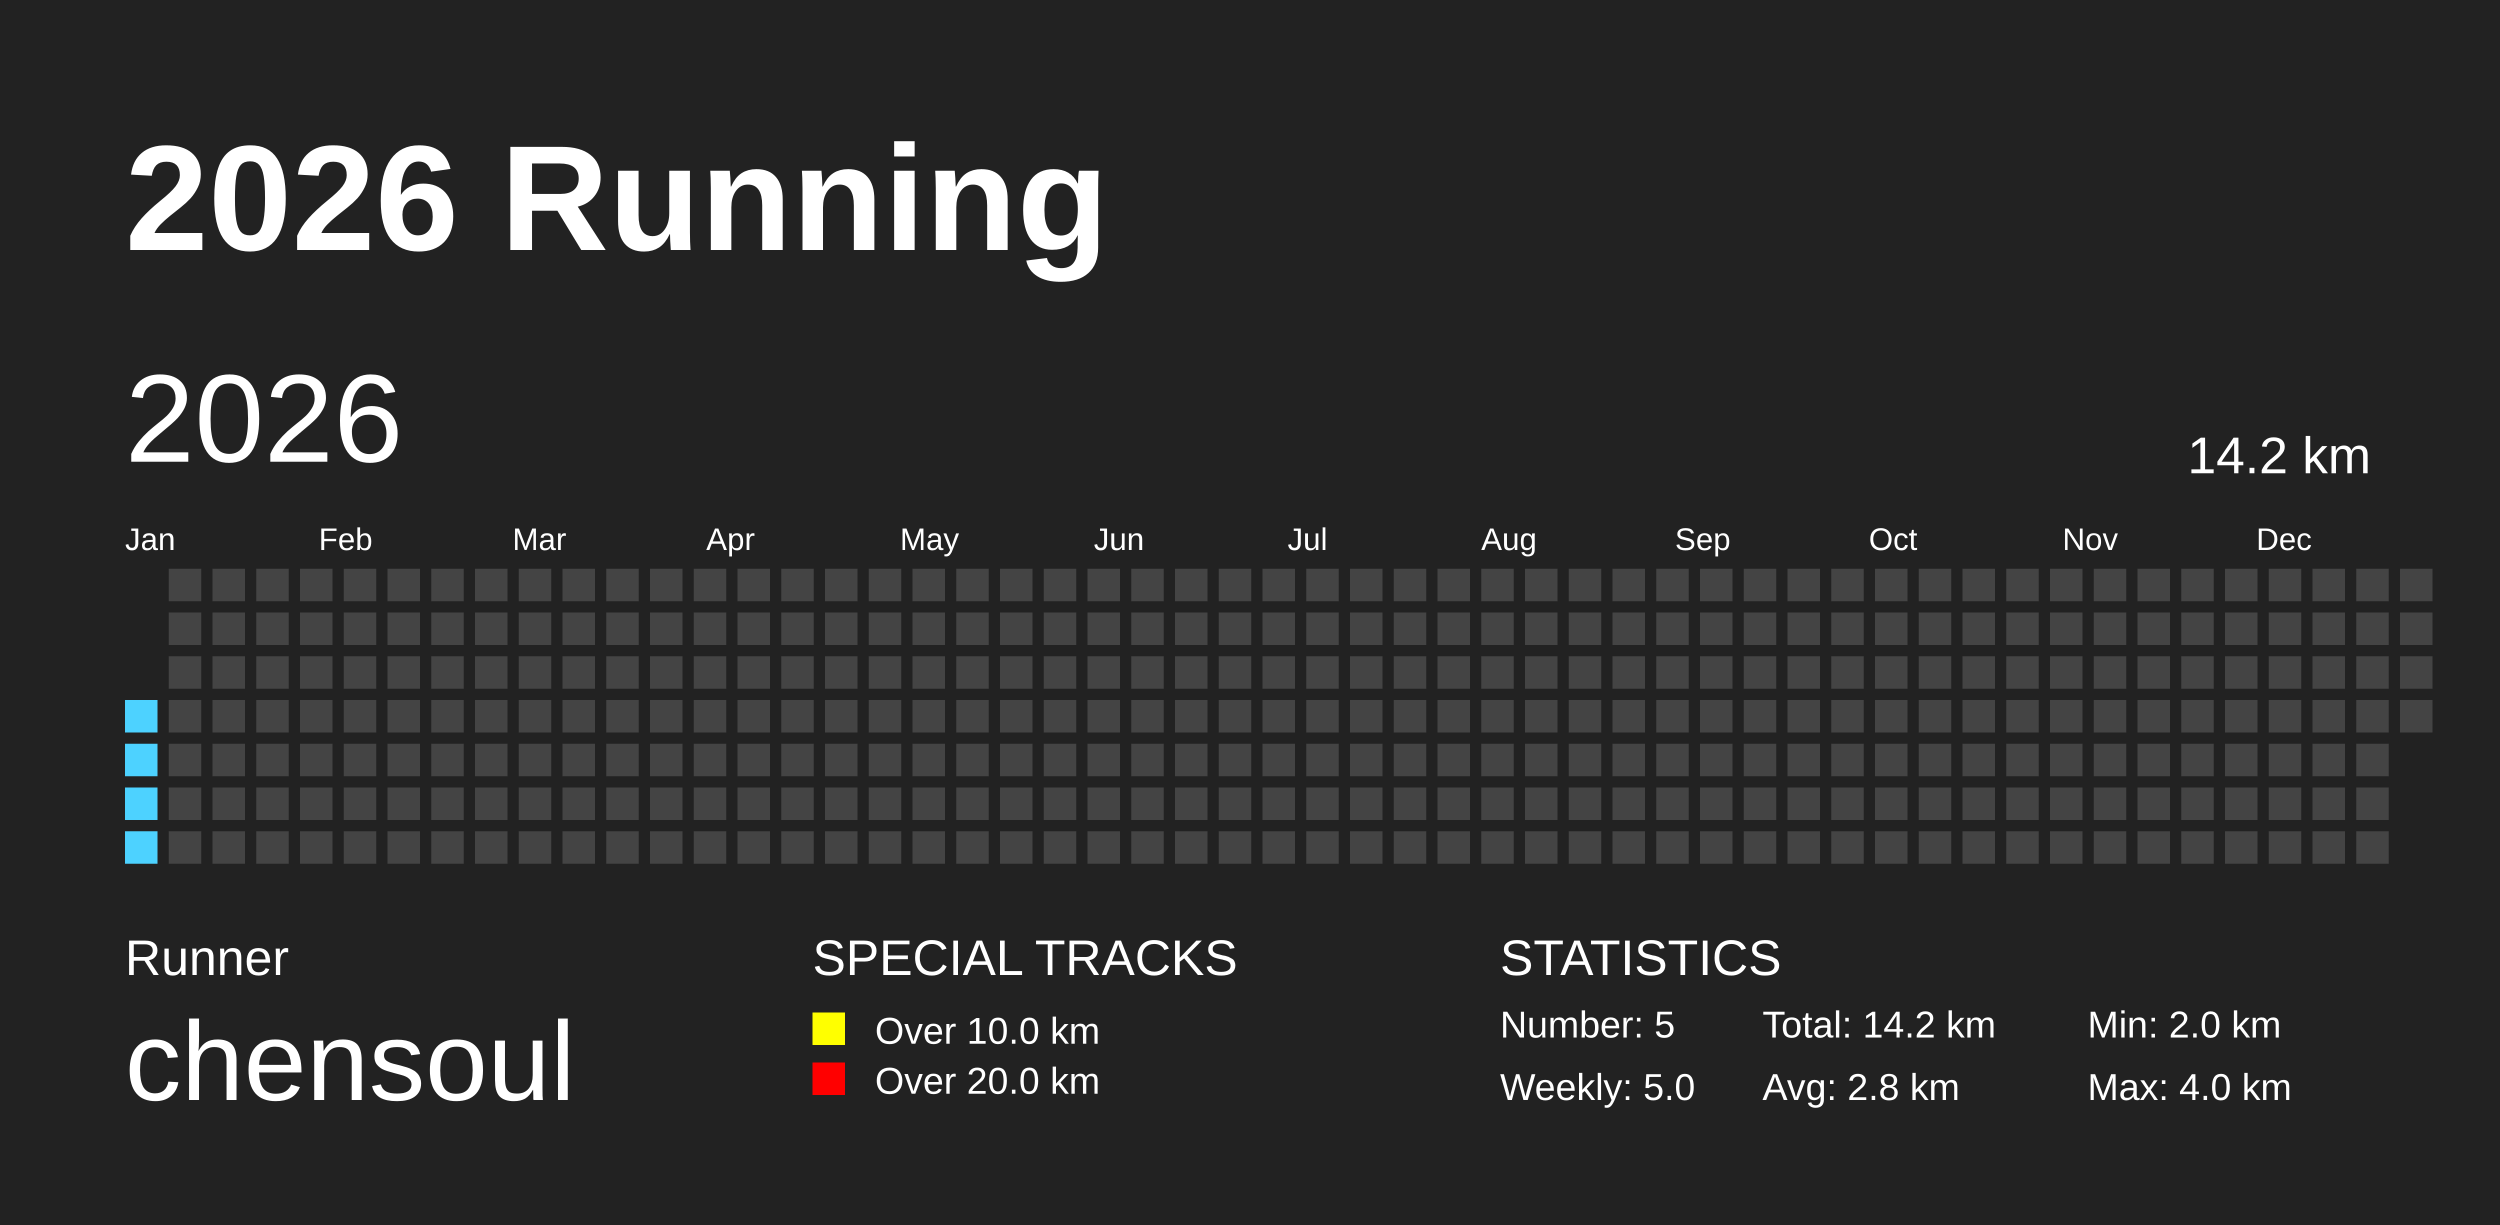
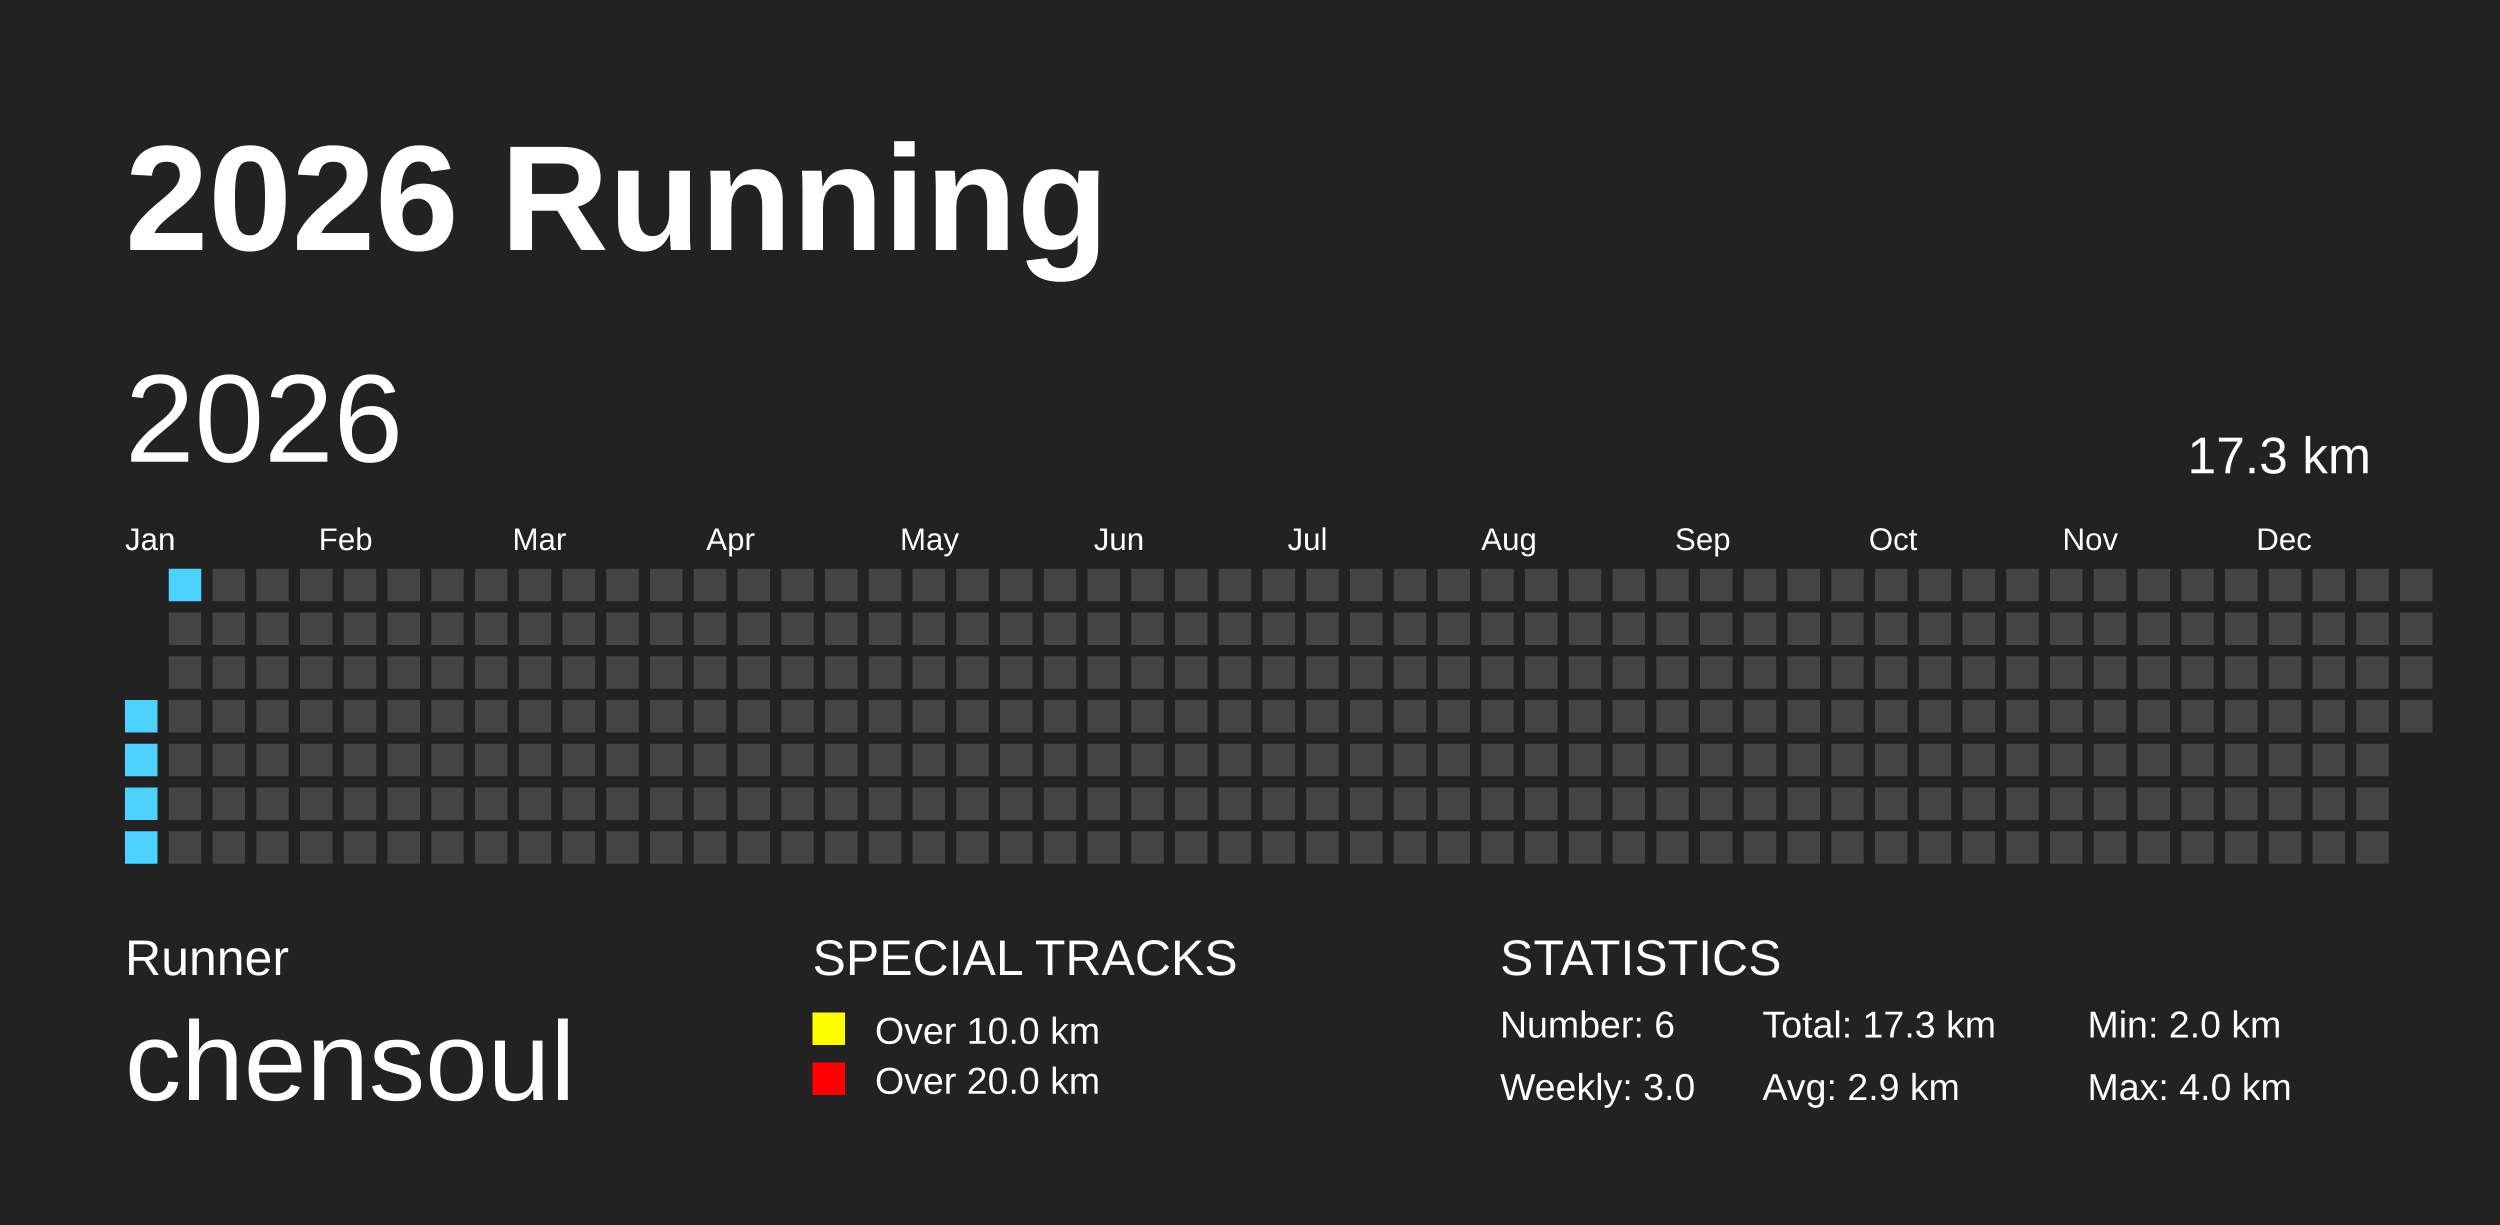
<svg xmlns="http://www.w3.org/2000/svg" baseProfile="full" height="98mm" version="1.1" viewBox="0,0,200,98" width="200mm">
  <defs />
  <rect fill="#222222" height="98" width="200" x="0" y="0" />
  <text fill="#FFFFFF" style="font-size:12px; font-family:Arial; font-weight:bold;" x="10" y="20">2026 Running</text>
  <text fill="#FFFFFF" style="font-size:4px; font-family:Arial" x="10" y="78">Runner</text>
  <text fill="#FFFFFF" style="font-size:9px; font-family:Arial" x="10" y="88">chensoul</text>
  <text fill="#FFFFFF" style="font-size:4px; font-family:Arial" x="65" y="78">SPECIAL TRACKS</text>
  <rect fill="yellow" height="2.6" width="2.6" x="65" y="81" />
  <text fill="#FFFFFF" style="font-size:3px; font-family:Arial" x="70" y="83.5">Over 10.0 km</text>
  <rect fill="red" height="2.6" width="2.6" x="65" y="85" />
  <text fill="#FFFFFF" style="font-size:3px; font-family:Arial" x="70" y="87.5">Over 20.0 km</text>
  <text fill="#FFFFFF" style="font-size:4px; font-family:Arial" x="120" y="78">STATISTICS</text>
-   <text fill="#FFFFFF" style="font-size:3px; font-family:Arial" x="120" y="83">Number: 5</text>
-   <text fill="#FFFFFF" style="font-size:3px; font-family:Arial" x="120" y="88">Weekly: 5.0</text>
-   <text fill="#FFFFFF" style="font-size:3px; font-family:Arial" x="141" y="83">Total: 14.2 km</text>
-   <text fill="#FFFFFF" style="font-size:3px; font-family:Arial" x="141" y="88">Avg: 2.8 km</text>
+   <text fill="#FFFFFF" style="font-size:3px; font-family:Arial" x="120" y="83">Number: 6</text>
+   <text fill="#FFFFFF" style="font-size:3px; font-family:Arial" x="120" y="88">Weekly: 3.0</text>
+   <text fill="#FFFFFF" style="font-size:3px; font-family:Arial" x="141" y="83">Total: 17.3 km</text>
+   <text fill="#FFFFFF" style="font-size:3px; font-family:Arial" x="141" y="88">Avg: 2.9 km</text>
  <text fill="#FFFFFF" style="font-size:3px; font-family:Arial" x="167" y="83">Min: 2.0 km</text>
  <text fill="#FFFFFF" style="font-size:3px; font-family:Arial" x="167" y="88">Max: 4.0 km</text>
  <text dominant-baseline="hanging" fill="#FFFFFF" style="font-size:10.0px; font-family:Arial;" x="10" y="30">2026</text>
-   <text dominant-baseline="hanging" fill="#FFFFFF" style="font-size:4.125px; font-family:Arial;" x="175" y="35">14.2 km</text>
+   <text dominant-baseline="hanging" fill="#FFFFFF" style="font-size:4.125px; font-family:Arial;" x="175" y="35">17.3 km</text>
  <text fill="#FFFFFF" style="font-size:2.5px; font-family:Arial" x="10.0" y="44">Jan</text>
  <text fill="#FFFFFF" style="font-size:2.5px; font-family:Arial" x="25.5" y="44">Feb</text>
  <text fill="#FFFFFF" style="font-size:2.5px; font-family:Arial" x="41.0" y="44">Mar</text>
  <text fill="#FFFFFF" style="font-size:2.5px; font-family:Arial" x="56.5" y="44">Apr</text>
  <text fill="#FFFFFF" style="font-size:2.5px; font-family:Arial" x="72.0" y="44">May</text>
  <text fill="#FFFFFF" style="font-size:2.5px; font-family:Arial" x="87.5" y="44">Jun</text>
  <text fill="#FFFFFF" style="font-size:2.5px; font-family:Arial" x="103.0" y="44">Jul</text>
  <text fill="#FFFFFF" style="font-size:2.5px; font-family:Arial" x="118.5" y="44">Aug</text>
  <text fill="#FFFFFF" style="font-size:2.5px; font-family:Arial" x="134.0" y="44">Sep</text>
  <text fill="#FFFFFF" style="font-size:2.5px; font-family:Arial" x="149.5" y="44">Oct</text>
  <text fill="#FFFFFF" style="font-size:2.5px; font-family:Arial" x="165.0" y="44">Nov</text>
  <text fill="#FFFFFF" style="font-size:2.5px; font-family:Arial" x="180.5" y="44">Dec</text>
  <rect fill="#4DD2FF" height="2.6" width="2.6" x="10.0" y="56.0" />
  <rect fill="#4DD2FF" height="2.6" width="2.6" x="10.0" y="59.5" />
  <rect fill="#4DD2FF" height="2.6" width="2.6" x="10.0" y="63.0" />
  <rect fill="#4DD2FF" height="2.6" width="2.6" x="10.0" y="66.5" />
-   <rect fill="#444444" height="2.6" width="2.6" x="13.5" y="45.5" />
+   <rect fill="#4DD2FF" height="2.6" width="2.6" x="13.5" y="45.5" />
  <rect fill="#444444" height="2.6" width="2.6" x="13.5" y="49.0" />
  <rect fill="#444444" height="2.6" width="2.6" x="13.5" y="52.5" />
  <rect fill="#444444" height="2.6" width="2.6" x="13.5" y="56.0" />
  <rect fill="#444444" height="2.6" width="2.6" x="13.5" y="59.5" />
  <rect fill="#444444" height="2.6" width="2.6" x="13.5" y="63.0" />
  <rect fill="#444444" height="2.6" width="2.6" x="13.5" y="66.5" />
  <rect fill="#444444" height="2.6" width="2.6" x="17.0" y="45.5" />
  <rect fill="#444444" height="2.6" width="2.6" x="17.0" y="49.0" />
  <rect fill="#444444" height="2.6" width="2.6" x="17.0" y="52.5" />
  <rect fill="#444444" height="2.6" width="2.6" x="17.0" y="56.0" />
  <rect fill="#444444" height="2.6" width="2.6" x="17.0" y="59.5" />
  <rect fill="#444444" height="2.6" width="2.6" x="17.0" y="63.0" />
  <rect fill="#444444" height="2.6" width="2.6" x="17.0" y="66.5" />
  <rect fill="#444444" height="2.6" width="2.6" x="20.5" y="45.5" />
  <rect fill="#444444" height="2.6" width="2.6" x="20.5" y="49.0" />
  <rect fill="#444444" height="2.6" width="2.6" x="20.5" y="52.5" />
  <rect fill="#444444" height="2.6" width="2.6" x="20.5" y="56.0" />
  <rect fill="#444444" height="2.6" width="2.6" x="20.5" y="59.5" />
  <rect fill="#444444" height="2.6" width="2.6" x="20.5" y="63.0" />
  <rect fill="#444444" height="2.6" width="2.6" x="20.5" y="66.5" />
  <rect fill="#444444" height="2.6" width="2.6" x="24.0" y="45.5" />
  <rect fill="#444444" height="2.6" width="2.6" x="24.0" y="49.0" />
  <rect fill="#444444" height="2.6" width="2.6" x="24.0" y="52.5" />
  <rect fill="#444444" height="2.6" width="2.6" x="24.0" y="56.0" />
  <rect fill="#444444" height="2.6" width="2.6" x="24.0" y="59.5" />
  <rect fill="#444444" height="2.6" width="2.6" x="24.0" y="63.0" />
  <rect fill="#444444" height="2.6" width="2.6" x="24.0" y="66.5" />
  <rect fill="#444444" height="2.6" width="2.6" x="27.5" y="45.5" />
  <rect fill="#444444" height="2.6" width="2.6" x="27.5" y="49.0" />
  <rect fill="#444444" height="2.6" width="2.6" x="27.5" y="52.5" />
  <rect fill="#444444" height="2.6" width="2.6" x="27.5" y="56.0" />
  <rect fill="#444444" height="2.6" width="2.6" x="27.5" y="59.5" />
  <rect fill="#444444" height="2.6" width="2.6" x="27.5" y="63.0" />
  <rect fill="#444444" height="2.6" width="2.6" x="27.5" y="66.5" />
  <rect fill="#444444" height="2.6" width="2.6" x="31.0" y="45.5" />
  <rect fill="#444444" height="2.6" width="2.6" x="31.0" y="49.0" />
  <rect fill="#444444" height="2.6" width="2.6" x="31.0" y="52.5" />
  <rect fill="#444444" height="2.6" width="2.6" x="31.0" y="56.0" />
  <rect fill="#444444" height="2.6" width="2.6" x="31.0" y="59.5" />
  <rect fill="#444444" height="2.6" width="2.6" x="31.0" y="63.0" />
  <rect fill="#444444" height="2.6" width="2.6" x="31.0" y="66.5" />
  <rect fill="#444444" height="2.6" width="2.6" x="34.5" y="45.5" />
  <rect fill="#444444" height="2.6" width="2.6" x="34.5" y="49.0" />
  <rect fill="#444444" height="2.6" width="2.6" x="34.5" y="52.5" />
  <rect fill="#444444" height="2.6" width="2.6" x="34.5" y="56.0" />
  <rect fill="#444444" height="2.6" width="2.6" x="34.5" y="59.5" />
  <rect fill="#444444" height="2.6" width="2.6" x="34.5" y="63.0" />
  <rect fill="#444444" height="2.6" width="2.6" x="34.5" y="66.5" />
  <rect fill="#444444" height="2.6" width="2.6" x="38.0" y="45.5" />
  <rect fill="#444444" height="2.6" width="2.6" x="38.0" y="49.0" />
  <rect fill="#444444" height="2.6" width="2.6" x="38.0" y="52.5" />
  <rect fill="#444444" height="2.6" width="2.6" x="38.0" y="56.0" />
  <rect fill="#444444" height="2.6" width="2.6" x="38.0" y="59.5" />
  <rect fill="#444444" height="2.6" width="2.6" x="38.0" y="63.0" />
  <rect fill="#444444" height="2.6" width="2.6" x="38.0" y="66.5" />
  <rect fill="#444444" height="2.6" width="2.6" x="41.5" y="45.5" />
  <rect fill="#444444" height="2.6" width="2.6" x="41.5" y="49.0" />
  <rect fill="#444444" height="2.6" width="2.6" x="41.5" y="52.5" />
  <rect fill="#444444" height="2.6" width="2.6" x="41.5" y="56.0" />
  <rect fill="#444444" height="2.6" width="2.6" x="41.5" y="59.5" />
  <rect fill="#444444" height="2.6" width="2.6" x="41.5" y="63.0" />
  <rect fill="#444444" height="2.6" width="2.6" x="41.5" y="66.5" />
  <rect fill="#444444" height="2.6" width="2.6" x="45.0" y="45.5" />
  <rect fill="#444444" height="2.6" width="2.6" x="45.0" y="49.0" />
  <rect fill="#444444" height="2.6" width="2.6" x="45.0" y="52.5" />
  <rect fill="#444444" height="2.6" width="2.6" x="45.0" y="56.0" />
  <rect fill="#444444" height="2.6" width="2.6" x="45.0" y="59.5" />
  <rect fill="#444444" height="2.6" width="2.6" x="45.0" y="63.0" />
  <rect fill="#444444" height="2.6" width="2.6" x="45.0" y="66.5" />
  <rect fill="#444444" height="2.6" width="2.6" x="48.5" y="45.5" />
  <rect fill="#444444" height="2.6" width="2.6" x="48.5" y="49.0" />
  <rect fill="#444444" height="2.6" width="2.6" x="48.5" y="52.5" />
  <rect fill="#444444" height="2.6" width="2.6" x="48.5" y="56.0" />
  <rect fill="#444444" height="2.6" width="2.6" x="48.5" y="59.5" />
  <rect fill="#444444" height="2.6" width="2.6" x="48.5" y="63.0" />
  <rect fill="#444444" height="2.6" width="2.6" x="48.5" y="66.5" />
  <rect fill="#444444" height="2.6" width="2.6" x="52.0" y="45.5" />
  <rect fill="#444444" height="2.6" width="2.6" x="52.0" y="49.0" />
  <rect fill="#444444" height="2.6" width="2.6" x="52.0" y="52.5" />
  <rect fill="#444444" height="2.6" width="2.6" x="52.0" y="56.0" />
  <rect fill="#444444" height="2.6" width="2.6" x="52.0" y="59.5" />
  <rect fill="#444444" height="2.6" width="2.6" x="52.0" y="63.0" />
  <rect fill="#444444" height="2.6" width="2.6" x="52.0" y="66.5" />
  <rect fill="#444444" height="2.6" width="2.6" x="55.5" y="45.5" />
  <rect fill="#444444" height="2.6" width="2.6" x="55.5" y="49.0" />
  <rect fill="#444444" height="2.6" width="2.6" x="55.5" y="52.5" />
  <rect fill="#444444" height="2.6" width="2.6" x="55.5" y="56.0" />
  <rect fill="#444444" height="2.6" width="2.6" x="55.5" y="59.5" />
  <rect fill="#444444" height="2.6" width="2.6" x="55.5" y="63.0" />
  <rect fill="#444444" height="2.6" width="2.6" x="55.5" y="66.5" />
  <rect fill="#444444" height="2.6" width="2.6" x="59.0" y="45.5" />
  <rect fill="#444444" height="2.6" width="2.6" x="59.0" y="49.0" />
  <rect fill="#444444" height="2.6" width="2.6" x="59.0" y="52.5" />
  <rect fill="#444444" height="2.6" width="2.6" x="59.0" y="56.0" />
  <rect fill="#444444" height="2.6" width="2.6" x="59.0" y="59.5" />
  <rect fill="#444444" height="2.6" width="2.6" x="59.0" y="63.0" />
  <rect fill="#444444" height="2.6" width="2.6" x="59.0" y="66.5" />
  <rect fill="#444444" height="2.6" width="2.6" x="62.5" y="45.5" />
  <rect fill="#444444" height="2.6" width="2.6" x="62.5" y="49.0" />
  <rect fill="#444444" height="2.6" width="2.6" x="62.5" y="52.5" />
  <rect fill="#444444" height="2.6" width="2.6" x="62.5" y="56.0" />
  <rect fill="#444444" height="2.6" width="2.6" x="62.5" y="59.5" />
  <rect fill="#444444" height="2.6" width="2.6" x="62.5" y="63.0" />
  <rect fill="#444444" height="2.6" width="2.6" x="62.5" y="66.5" />
  <rect fill="#444444" height="2.6" width="2.6" x="66.0" y="45.5" />
  <rect fill="#444444" height="2.6" width="2.6" x="66.0" y="49.0" />
  <rect fill="#444444" height="2.6" width="2.6" x="66.0" y="52.5" />
  <rect fill="#444444" height="2.6" width="2.6" x="66.0" y="56.0" />
  <rect fill="#444444" height="2.6" width="2.6" x="66.0" y="59.5" />
  <rect fill="#444444" height="2.6" width="2.6" x="66.0" y="63.0" />
  <rect fill="#444444" height="2.6" width="2.6" x="66.0" y="66.5" />
  <rect fill="#444444" height="2.6" width="2.6" x="69.5" y="45.5" />
  <rect fill="#444444" height="2.6" width="2.6" x="69.5" y="49.0" />
  <rect fill="#444444" height="2.6" width="2.6" x="69.5" y="52.5" />
  <rect fill="#444444" height="2.6" width="2.6" x="69.5" y="56.0" />
  <rect fill="#444444" height="2.6" width="2.6" x="69.5" y="59.5" />
  <rect fill="#444444" height="2.6" width="2.6" x="69.5" y="63.0" />
  <rect fill="#444444" height="2.6" width="2.6" x="69.5" y="66.5" />
  <rect fill="#444444" height="2.6" width="2.6" x="73.0" y="45.5" />
  <rect fill="#444444" height="2.6" width="2.6" x="73.0" y="49.0" />
  <rect fill="#444444" height="2.6" width="2.6" x="73.0" y="52.5" />
  <rect fill="#444444" height="2.6" width="2.6" x="73.0" y="56.0" />
  <rect fill="#444444" height="2.6" width="2.6" x="73.0" y="59.5" />
  <rect fill="#444444" height="2.6" width="2.6" x="73.0" y="63.0" />
  <rect fill="#444444" height="2.6" width="2.6" x="73.0" y="66.5" />
  <rect fill="#444444" height="2.6" width="2.6" x="76.5" y="45.5" />
  <rect fill="#444444" height="2.6" width="2.6" x="76.5" y="49.0" />
  <rect fill="#444444" height="2.6" width="2.6" x="76.5" y="52.5" />
  <rect fill="#444444" height="2.6" width="2.6" x="76.5" y="56.0" />
  <rect fill="#444444" height="2.6" width="2.6" x="76.5" y="59.5" />
  <rect fill="#444444" height="2.6" width="2.6" x="76.5" y="63.0" />
  <rect fill="#444444" height="2.6" width="2.6" x="76.5" y="66.5" />
  <rect fill="#444444" height="2.6" width="2.6" x="80.0" y="45.5" />
  <rect fill="#444444" height="2.6" width="2.6" x="80.0" y="49.0" />
  <rect fill="#444444" height="2.6" width="2.6" x="80.0" y="52.5" />
  <rect fill="#444444" height="2.6" width="2.6" x="80.0" y="56.0" />
  <rect fill="#444444" height="2.6" width="2.6" x="80.0" y="59.5" />
  <rect fill="#444444" height="2.6" width="2.6" x="80.0" y="63.0" />
  <rect fill="#444444" height="2.6" width="2.6" x="80.0" y="66.5" />
  <rect fill="#444444" height="2.6" width="2.6" x="83.5" y="45.5" />
  <rect fill="#444444" height="2.6" width="2.6" x="83.5" y="49.0" />
  <rect fill="#444444" height="2.6" width="2.6" x="83.5" y="52.5" />
  <rect fill="#444444" height="2.6" width="2.6" x="83.5" y="56.0" />
  <rect fill="#444444" height="2.6" width="2.6" x="83.5" y="59.5" />
  <rect fill="#444444" height="2.6" width="2.6" x="83.5" y="63.0" />
  <rect fill="#444444" height="2.6" width="2.6" x="83.5" y="66.5" />
  <rect fill="#444444" height="2.6" width="2.6" x="87.0" y="45.5" />
  <rect fill="#444444" height="2.6" width="2.6" x="87.0" y="49.0" />
  <rect fill="#444444" height="2.6" width="2.6" x="87.0" y="52.5" />
  <rect fill="#444444" height="2.6" width="2.6" x="87.0" y="56.0" />
  <rect fill="#444444" height="2.6" width="2.6" x="87.0" y="59.5" />
  <rect fill="#444444" height="2.6" width="2.6" x="87.0" y="63.0" />
  <rect fill="#444444" height="2.6" width="2.6" x="87.0" y="66.5" />
  <rect fill="#444444" height="2.6" width="2.6" x="90.5" y="45.5" />
  <rect fill="#444444" height="2.6" width="2.6" x="90.5" y="49.0" />
  <rect fill="#444444" height="2.6" width="2.6" x="90.5" y="52.5" />
  <rect fill="#444444" height="2.6" width="2.6" x="90.5" y="56.0" />
  <rect fill="#444444" height="2.6" width="2.6" x="90.5" y="59.5" />
  <rect fill="#444444" height="2.6" width="2.6" x="90.5" y="63.0" />
  <rect fill="#444444" height="2.6" width="2.6" x="90.5" y="66.5" />
  <rect fill="#444444" height="2.6" width="2.6" x="94.0" y="45.5" />
  <rect fill="#444444" height="2.6" width="2.6" x="94.0" y="49.0" />
  <rect fill="#444444" height="2.6" width="2.6" x="94.0" y="52.5" />
  <rect fill="#444444" height="2.6" width="2.6" x="94.0" y="56.0" />
  <rect fill="#444444" height="2.6" width="2.6" x="94.0" y="59.5" />
  <rect fill="#444444" height="2.6" width="2.6" x="94.0" y="63.0" />
  <rect fill="#444444" height="2.6" width="2.6" x="94.0" y="66.5" />
  <rect fill="#444444" height="2.6" width="2.6" x="97.5" y="45.5" />
  <rect fill="#444444" height="2.6" width="2.6" x="97.5" y="49.0" />
  <rect fill="#444444" height="2.6" width="2.6" x="97.5" y="52.5" />
  <rect fill="#444444" height="2.6" width="2.6" x="97.5" y="56.0" />
  <rect fill="#444444" height="2.6" width="2.6" x="97.5" y="59.5" />
  <rect fill="#444444" height="2.6" width="2.6" x="97.5" y="63.0" />
  <rect fill="#444444" height="2.6" width="2.6" x="97.5" y="66.5" />
  <rect fill="#444444" height="2.6" width="2.6" x="101.0" y="45.5" />
  <rect fill="#444444" height="2.6" width="2.6" x="101.0" y="49.0" />
  <rect fill="#444444" height="2.6" width="2.6" x="101.0" y="52.5" />
  <rect fill="#444444" height="2.6" width="2.6" x="101.0" y="56.0" />
  <rect fill="#444444" height="2.6" width="2.6" x="101.0" y="59.5" />
  <rect fill="#444444" height="2.6" width="2.6" x="101.0" y="63.0" />
  <rect fill="#444444" height="2.6" width="2.6" x="101.0" y="66.5" />
  <rect fill="#444444" height="2.6" width="2.6" x="104.5" y="45.5" />
  <rect fill="#444444" height="2.6" width="2.6" x="104.5" y="49.0" />
  <rect fill="#444444" height="2.6" width="2.6" x="104.5" y="52.5" />
  <rect fill="#444444" height="2.6" width="2.6" x="104.5" y="56.0" />
  <rect fill="#444444" height="2.6" width="2.6" x="104.5" y="59.5" />
  <rect fill="#444444" height="2.6" width="2.6" x="104.5" y="63.0" />
  <rect fill="#444444" height="2.6" width="2.6" x="104.5" y="66.5" />
  <rect fill="#444444" height="2.6" width="2.6" x="108.0" y="45.5" />
  <rect fill="#444444" height="2.6" width="2.6" x="108.0" y="49.0" />
  <rect fill="#444444" height="2.6" width="2.6" x="108.0" y="52.5" />
  <rect fill="#444444" height="2.6" width="2.6" x="108.0" y="56.0" />
  <rect fill="#444444" height="2.6" width="2.6" x="108.0" y="59.5" />
  <rect fill="#444444" height="2.6" width="2.6" x="108.0" y="63.0" />
  <rect fill="#444444" height="2.6" width="2.6" x="108.0" y="66.5" />
  <rect fill="#444444" height="2.6" width="2.6" x="111.5" y="45.5" />
  <rect fill="#444444" height="2.6" width="2.6" x="111.5" y="49.0" />
  <rect fill="#444444" height="2.6" width="2.6" x="111.5" y="52.5" />
  <rect fill="#444444" height="2.6" width="2.6" x="111.5" y="56.0" />
  <rect fill="#444444" height="2.6" width="2.6" x="111.5" y="59.5" />
  <rect fill="#444444" height="2.6" width="2.6" x="111.5" y="63.0" />
  <rect fill="#444444" height="2.6" width="2.6" x="111.5" y="66.5" />
  <rect fill="#444444" height="2.6" width="2.6" x="115.0" y="45.5" />
  <rect fill="#444444" height="2.6" width="2.6" x="115.0" y="49.0" />
  <rect fill="#444444" height="2.6" width="2.6" x="115.0" y="52.5" />
  <rect fill="#444444" height="2.6" width="2.6" x="115.0" y="56.0" />
  <rect fill="#444444" height="2.6" width="2.6" x="115.0" y="59.5" />
  <rect fill="#444444" height="2.6" width="2.6" x="115.0" y="63.0" />
  <rect fill="#444444" height="2.6" width="2.6" x="115.0" y="66.5" />
  <rect fill="#444444" height="2.6" width="2.6" x="118.5" y="45.5" />
  <rect fill="#444444" height="2.6" width="2.6" x="118.5" y="49.0" />
  <rect fill="#444444" height="2.6" width="2.6" x="118.5" y="52.5" />
  <rect fill="#444444" height="2.6" width="2.6" x="118.5" y="56.0" />
  <rect fill="#444444" height="2.6" width="2.6" x="118.5" y="59.5" />
  <rect fill="#444444" height="2.6" width="2.6" x="118.5" y="63.0" />
  <rect fill="#444444" height="2.6" width="2.6" x="118.5" y="66.5" />
  <rect fill="#444444" height="2.6" width="2.6" x="122.0" y="45.5" />
  <rect fill="#444444" height="2.6" width="2.6" x="122.0" y="49.0" />
  <rect fill="#444444" height="2.6" width="2.6" x="122.0" y="52.5" />
  <rect fill="#444444" height="2.6" width="2.6" x="122.0" y="56.0" />
  <rect fill="#444444" height="2.6" width="2.6" x="122.0" y="59.5" />
  <rect fill="#444444" height="2.6" width="2.6" x="122.0" y="63.0" />
  <rect fill="#444444" height="2.6" width="2.6" x="122.0" y="66.5" />
  <rect fill="#444444" height="2.6" width="2.6" x="125.5" y="45.5" />
  <rect fill="#444444" height="2.6" width="2.6" x="125.5" y="49.0" />
  <rect fill="#444444" height="2.6" width="2.6" x="125.5" y="52.5" />
  <rect fill="#444444" height="2.6" width="2.6" x="125.5" y="56.0" />
  <rect fill="#444444" height="2.6" width="2.6" x="125.5" y="59.5" />
  <rect fill="#444444" height="2.6" width="2.6" x="125.5" y="63.0" />
  <rect fill="#444444" height="2.6" width="2.6" x="125.5" y="66.5" />
  <rect fill="#444444" height="2.6" width="2.6" x="129.0" y="45.5" />
  <rect fill="#444444" height="2.6" width="2.6" x="129.0" y="49.0" />
  <rect fill="#444444" height="2.6" width="2.6" x="129.0" y="52.5" />
  <rect fill="#444444" height="2.6" width="2.6" x="129.0" y="56.0" />
  <rect fill="#444444" height="2.6" width="2.6" x="129.0" y="59.5" />
  <rect fill="#444444" height="2.6" width="2.6" x="129.0" y="63.0" />
  <rect fill="#444444" height="2.6" width="2.6" x="129.0" y="66.5" />
  <rect fill="#444444" height="2.6" width="2.6" x="132.5" y="45.5" />
  <rect fill="#444444" height="2.6" width="2.6" x="132.5" y="49.0" />
  <rect fill="#444444" height="2.6" width="2.6" x="132.5" y="52.5" />
  <rect fill="#444444" height="2.6" width="2.6" x="132.5" y="56.0" />
  <rect fill="#444444" height="2.6" width="2.6" x="132.5" y="59.5" />
  <rect fill="#444444" height="2.6" width="2.6" x="132.5" y="63.0" />
  <rect fill="#444444" height="2.6" width="2.6" x="132.5" y="66.5" />
  <rect fill="#444444" height="2.6" width="2.6" x="136.0" y="45.5" />
  <rect fill="#444444" height="2.6" width="2.6" x="136.0" y="49.0" />
  <rect fill="#444444" height="2.6" width="2.6" x="136.0" y="52.5" />
  <rect fill="#444444" height="2.6" width="2.6" x="136.0" y="56.0" />
  <rect fill="#444444" height="2.6" width="2.6" x="136.0" y="59.5" />
  <rect fill="#444444" height="2.6" width="2.6" x="136.0" y="63.0" />
  <rect fill="#444444" height="2.6" width="2.6" x="136.0" y="66.5" />
  <rect fill="#444444" height="2.6" width="2.6" x="139.5" y="45.5" />
  <rect fill="#444444" height="2.6" width="2.6" x="139.5" y="49.0" />
  <rect fill="#444444" height="2.6" width="2.6" x="139.5" y="52.5" />
  <rect fill="#444444" height="2.6" width="2.6" x="139.5" y="56.0" />
  <rect fill="#444444" height="2.6" width="2.6" x="139.5" y="59.5" />
  <rect fill="#444444" height="2.6" width="2.6" x="139.5" y="63.0" />
  <rect fill="#444444" height="2.6" width="2.6" x="139.5" y="66.5" />
  <rect fill="#444444" height="2.6" width="2.6" x="143.0" y="45.5" />
  <rect fill="#444444" height="2.6" width="2.6" x="143.0" y="49.0" />
  <rect fill="#444444" height="2.6" width="2.6" x="143.0" y="52.5" />
  <rect fill="#444444" height="2.6" width="2.6" x="143.0" y="56.0" />
  <rect fill="#444444" height="2.6" width="2.6" x="143.0" y="59.5" />
  <rect fill="#444444" height="2.6" width="2.6" x="143.0" y="63.0" />
  <rect fill="#444444" height="2.6" width="2.6" x="143.0" y="66.5" />
  <rect fill="#444444" height="2.6" width="2.6" x="146.5" y="45.5" />
  <rect fill="#444444" height="2.6" width="2.6" x="146.5" y="49.0" />
  <rect fill="#444444" height="2.6" width="2.6" x="146.5" y="52.5" />
  <rect fill="#444444" height="2.6" width="2.6" x="146.5" y="56.0" />
  <rect fill="#444444" height="2.6" width="2.6" x="146.5" y="59.5" />
  <rect fill="#444444" height="2.6" width="2.6" x="146.5" y="63.0" />
  <rect fill="#444444" height="2.6" width="2.6" x="146.5" y="66.5" />
  <rect fill="#444444" height="2.6" width="2.6" x="150.0" y="45.5" />
  <rect fill="#444444" height="2.6" width="2.6" x="150.0" y="49.0" />
  <rect fill="#444444" height="2.6" width="2.6" x="150.0" y="52.5" />
  <rect fill="#444444" height="2.6" width="2.6" x="150.0" y="56.0" />
  <rect fill="#444444" height="2.6" width="2.6" x="150.0" y="59.5" />
  <rect fill="#444444" height="2.6" width="2.6" x="150.0" y="63.0" />
  <rect fill="#444444" height="2.6" width="2.6" x="150.0" y="66.5" />
  <rect fill="#444444" height="2.6" width="2.6" x="153.5" y="45.5" />
  <rect fill="#444444" height="2.6" width="2.6" x="153.5" y="49.0" />
  <rect fill="#444444" height="2.6" width="2.6" x="153.5" y="52.5" />
  <rect fill="#444444" height="2.6" width="2.6" x="153.5" y="56.0" />
  <rect fill="#444444" height="2.6" width="2.6" x="153.5" y="59.5" />
  <rect fill="#444444" height="2.6" width="2.6" x="153.5" y="63.0" />
  <rect fill="#444444" height="2.6" width="2.6" x="153.5" y="66.5" />
  <rect fill="#444444" height="2.6" width="2.6" x="157.0" y="45.5" />
  <rect fill="#444444" height="2.6" width="2.6" x="157.0" y="49.0" />
  <rect fill="#444444" height="2.6" width="2.6" x="157.0" y="52.5" />
  <rect fill="#444444" height="2.6" width="2.6" x="157.0" y="56.0" />
  <rect fill="#444444" height="2.6" width="2.6" x="157.0" y="59.5" />
  <rect fill="#444444" height="2.6" width="2.6" x="157.0" y="63.0" />
  <rect fill="#444444" height="2.6" width="2.6" x="157.0" y="66.5" />
  <rect fill="#444444" height="2.6" width="2.6" x="160.5" y="45.5" />
  <rect fill="#444444" height="2.6" width="2.6" x="160.5" y="49.0" />
  <rect fill="#444444" height="2.6" width="2.6" x="160.5" y="52.5" />
  <rect fill="#444444" height="2.6" width="2.6" x="160.5" y="56.0" />
  <rect fill="#444444" height="2.6" width="2.6" x="160.5" y="59.5" />
  <rect fill="#444444" height="2.6" width="2.6" x="160.5" y="63.0" />
  <rect fill="#444444" height="2.6" width="2.6" x="160.5" y="66.5" />
  <rect fill="#444444" height="2.6" width="2.6" x="164.0" y="45.5" />
  <rect fill="#444444" height="2.6" width="2.6" x="164.0" y="49.0" />
  <rect fill="#444444" height="2.6" width="2.6" x="164.0" y="52.5" />
  <rect fill="#444444" height="2.6" width="2.6" x="164.0" y="56.0" />
  <rect fill="#444444" height="2.6" width="2.6" x="164.0" y="59.5" />
  <rect fill="#444444" height="2.6" width="2.6" x="164.0" y="63.0" />
  <rect fill="#444444" height="2.6" width="2.6" x="164.0" y="66.5" />
  <rect fill="#444444" height="2.6" width="2.6" x="167.5" y="45.5" />
  <rect fill="#444444" height="2.6" width="2.6" x="167.5" y="49.0" />
  <rect fill="#444444" height="2.6" width="2.6" x="167.5" y="52.5" />
  <rect fill="#444444" height="2.6" width="2.6" x="167.5" y="56.0" />
  <rect fill="#444444" height="2.6" width="2.6" x="167.5" y="59.5" />
  <rect fill="#444444" height="2.6" width="2.6" x="167.5" y="63.0" />
  <rect fill="#444444" height="2.6" width="2.6" x="167.5" y="66.5" />
  <rect fill="#444444" height="2.6" width="2.6" x="171.0" y="45.5" />
  <rect fill="#444444" height="2.6" width="2.6" x="171.0" y="49.0" />
  <rect fill="#444444" height="2.6" width="2.6" x="171.0" y="52.5" />
  <rect fill="#444444" height="2.6" width="2.6" x="171.0" y="56.0" />
  <rect fill="#444444" height="2.6" width="2.6" x="171.0" y="59.5" />
  <rect fill="#444444" height="2.6" width="2.6" x="171.0" y="63.0" />
  <rect fill="#444444" height="2.6" width="2.6" x="171.0" y="66.5" />
  <rect fill="#444444" height="2.6" width="2.6" x="174.5" y="45.5" />
  <rect fill="#444444" height="2.6" width="2.6" x="174.5" y="49.0" />
  <rect fill="#444444" height="2.6" width="2.6" x="174.5" y="52.5" />
  <rect fill="#444444" height="2.6" width="2.6" x="174.5" y="56.0" />
  <rect fill="#444444" height="2.6" width="2.6" x="174.5" y="59.5" />
  <rect fill="#444444" height="2.6" width="2.6" x="174.5" y="63.0" />
  <rect fill="#444444" height="2.6" width="2.6" x="174.5" y="66.5" />
  <rect fill="#444444" height="2.6" width="2.6" x="178.0" y="45.5" />
  <rect fill="#444444" height="2.6" width="2.6" x="178.0" y="49.0" />
  <rect fill="#444444" height="2.6" width="2.6" x="178.0" y="52.5" />
  <rect fill="#444444" height="2.6" width="2.6" x="178.0" y="56.0" />
  <rect fill="#444444" height="2.6" width="2.6" x="178.0" y="59.5" />
  <rect fill="#444444" height="2.6" width="2.6" x="178.0" y="63.0" />
  <rect fill="#444444" height="2.6" width="2.6" x="178.0" y="66.5" />
  <rect fill="#444444" height="2.6" width="2.6" x="181.5" y="45.5" />
  <rect fill="#444444" height="2.6" width="2.6" x="181.5" y="49.0" />
  <rect fill="#444444" height="2.6" width="2.6" x="181.5" y="52.5" />
  <rect fill="#444444" height="2.6" width="2.6" x="181.5" y="56.0" />
  <rect fill="#444444" height="2.6" width="2.6" x="181.5" y="59.5" />
  <rect fill="#444444" height="2.6" width="2.6" x="181.5" y="63.0" />
  <rect fill="#444444" height="2.6" width="2.6" x="181.5" y="66.5" />
  <rect fill="#444444" height="2.6" width="2.6" x="185.0" y="45.5" />
  <rect fill="#444444" height="2.6" width="2.6" x="185.0" y="49.0" />
  <rect fill="#444444" height="2.6" width="2.6" x="185.0" y="52.5" />
  <rect fill="#444444" height="2.6" width="2.6" x="185.0" y="56.0" />
  <rect fill="#444444" height="2.6" width="2.6" x="185.0" y="59.5" />
  <rect fill="#444444" height="2.6" width="2.6" x="185.0" y="63.0" />
  <rect fill="#444444" height="2.6" width="2.6" x="185.0" y="66.5" />
  <rect fill="#444444" height="2.6" width="2.6" x="188.5" y="45.5" />
  <rect fill="#444444" height="2.6" width="2.6" x="188.5" y="49.0" />
  <rect fill="#444444" height="2.6" width="2.6" x="188.5" y="52.5" />
  <rect fill="#444444" height="2.6" width="2.6" x="188.5" y="56.0" />
  <rect fill="#444444" height="2.6" width="2.6" x="188.5" y="59.5" />
  <rect fill="#444444" height="2.6" width="2.6" x="188.5" y="63.0" />
  <rect fill="#444444" height="2.6" width="2.6" x="188.5" y="66.5" />
  <rect fill="#444444" height="2.6" width="2.6" x="192.0" y="45.5" />
  <rect fill="#444444" height="2.6" width="2.6" x="192.0" y="49.0" />
  <rect fill="#444444" height="2.6" width="2.6" x="192.0" y="52.5" />
  <rect fill="#444444" height="2.6" width="2.6" x="192.0" y="56.0" />
</svg>
